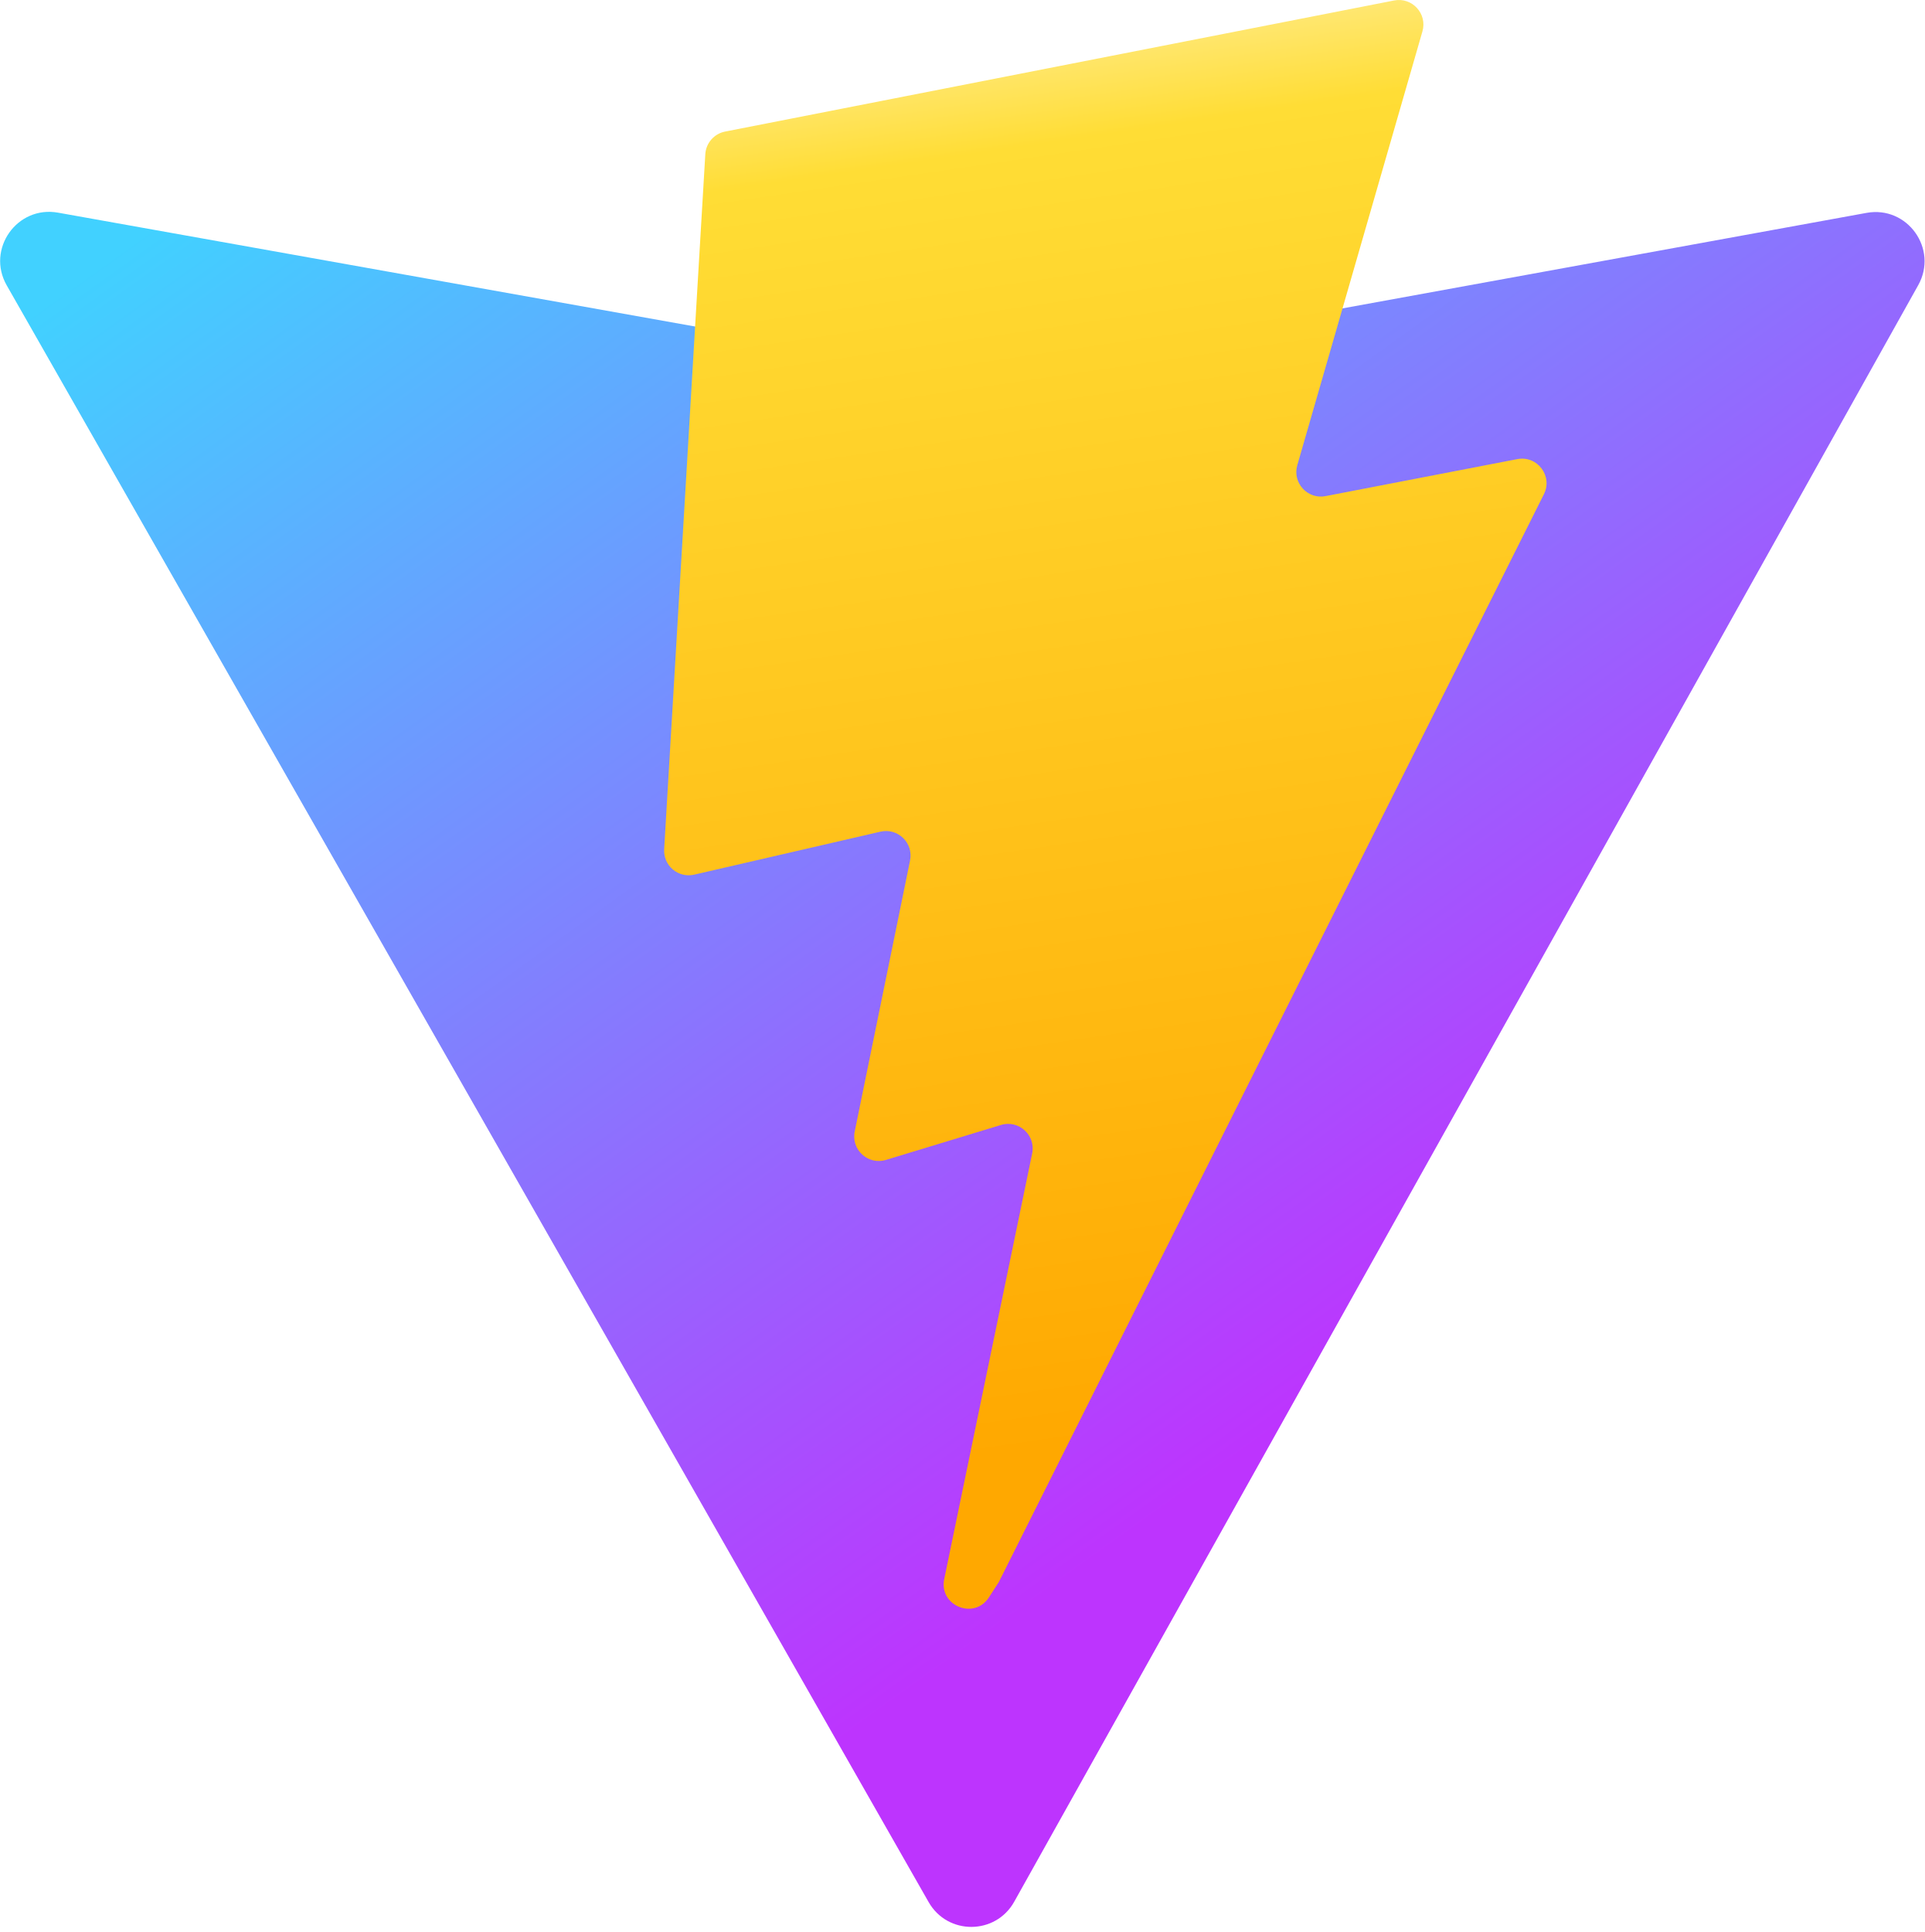
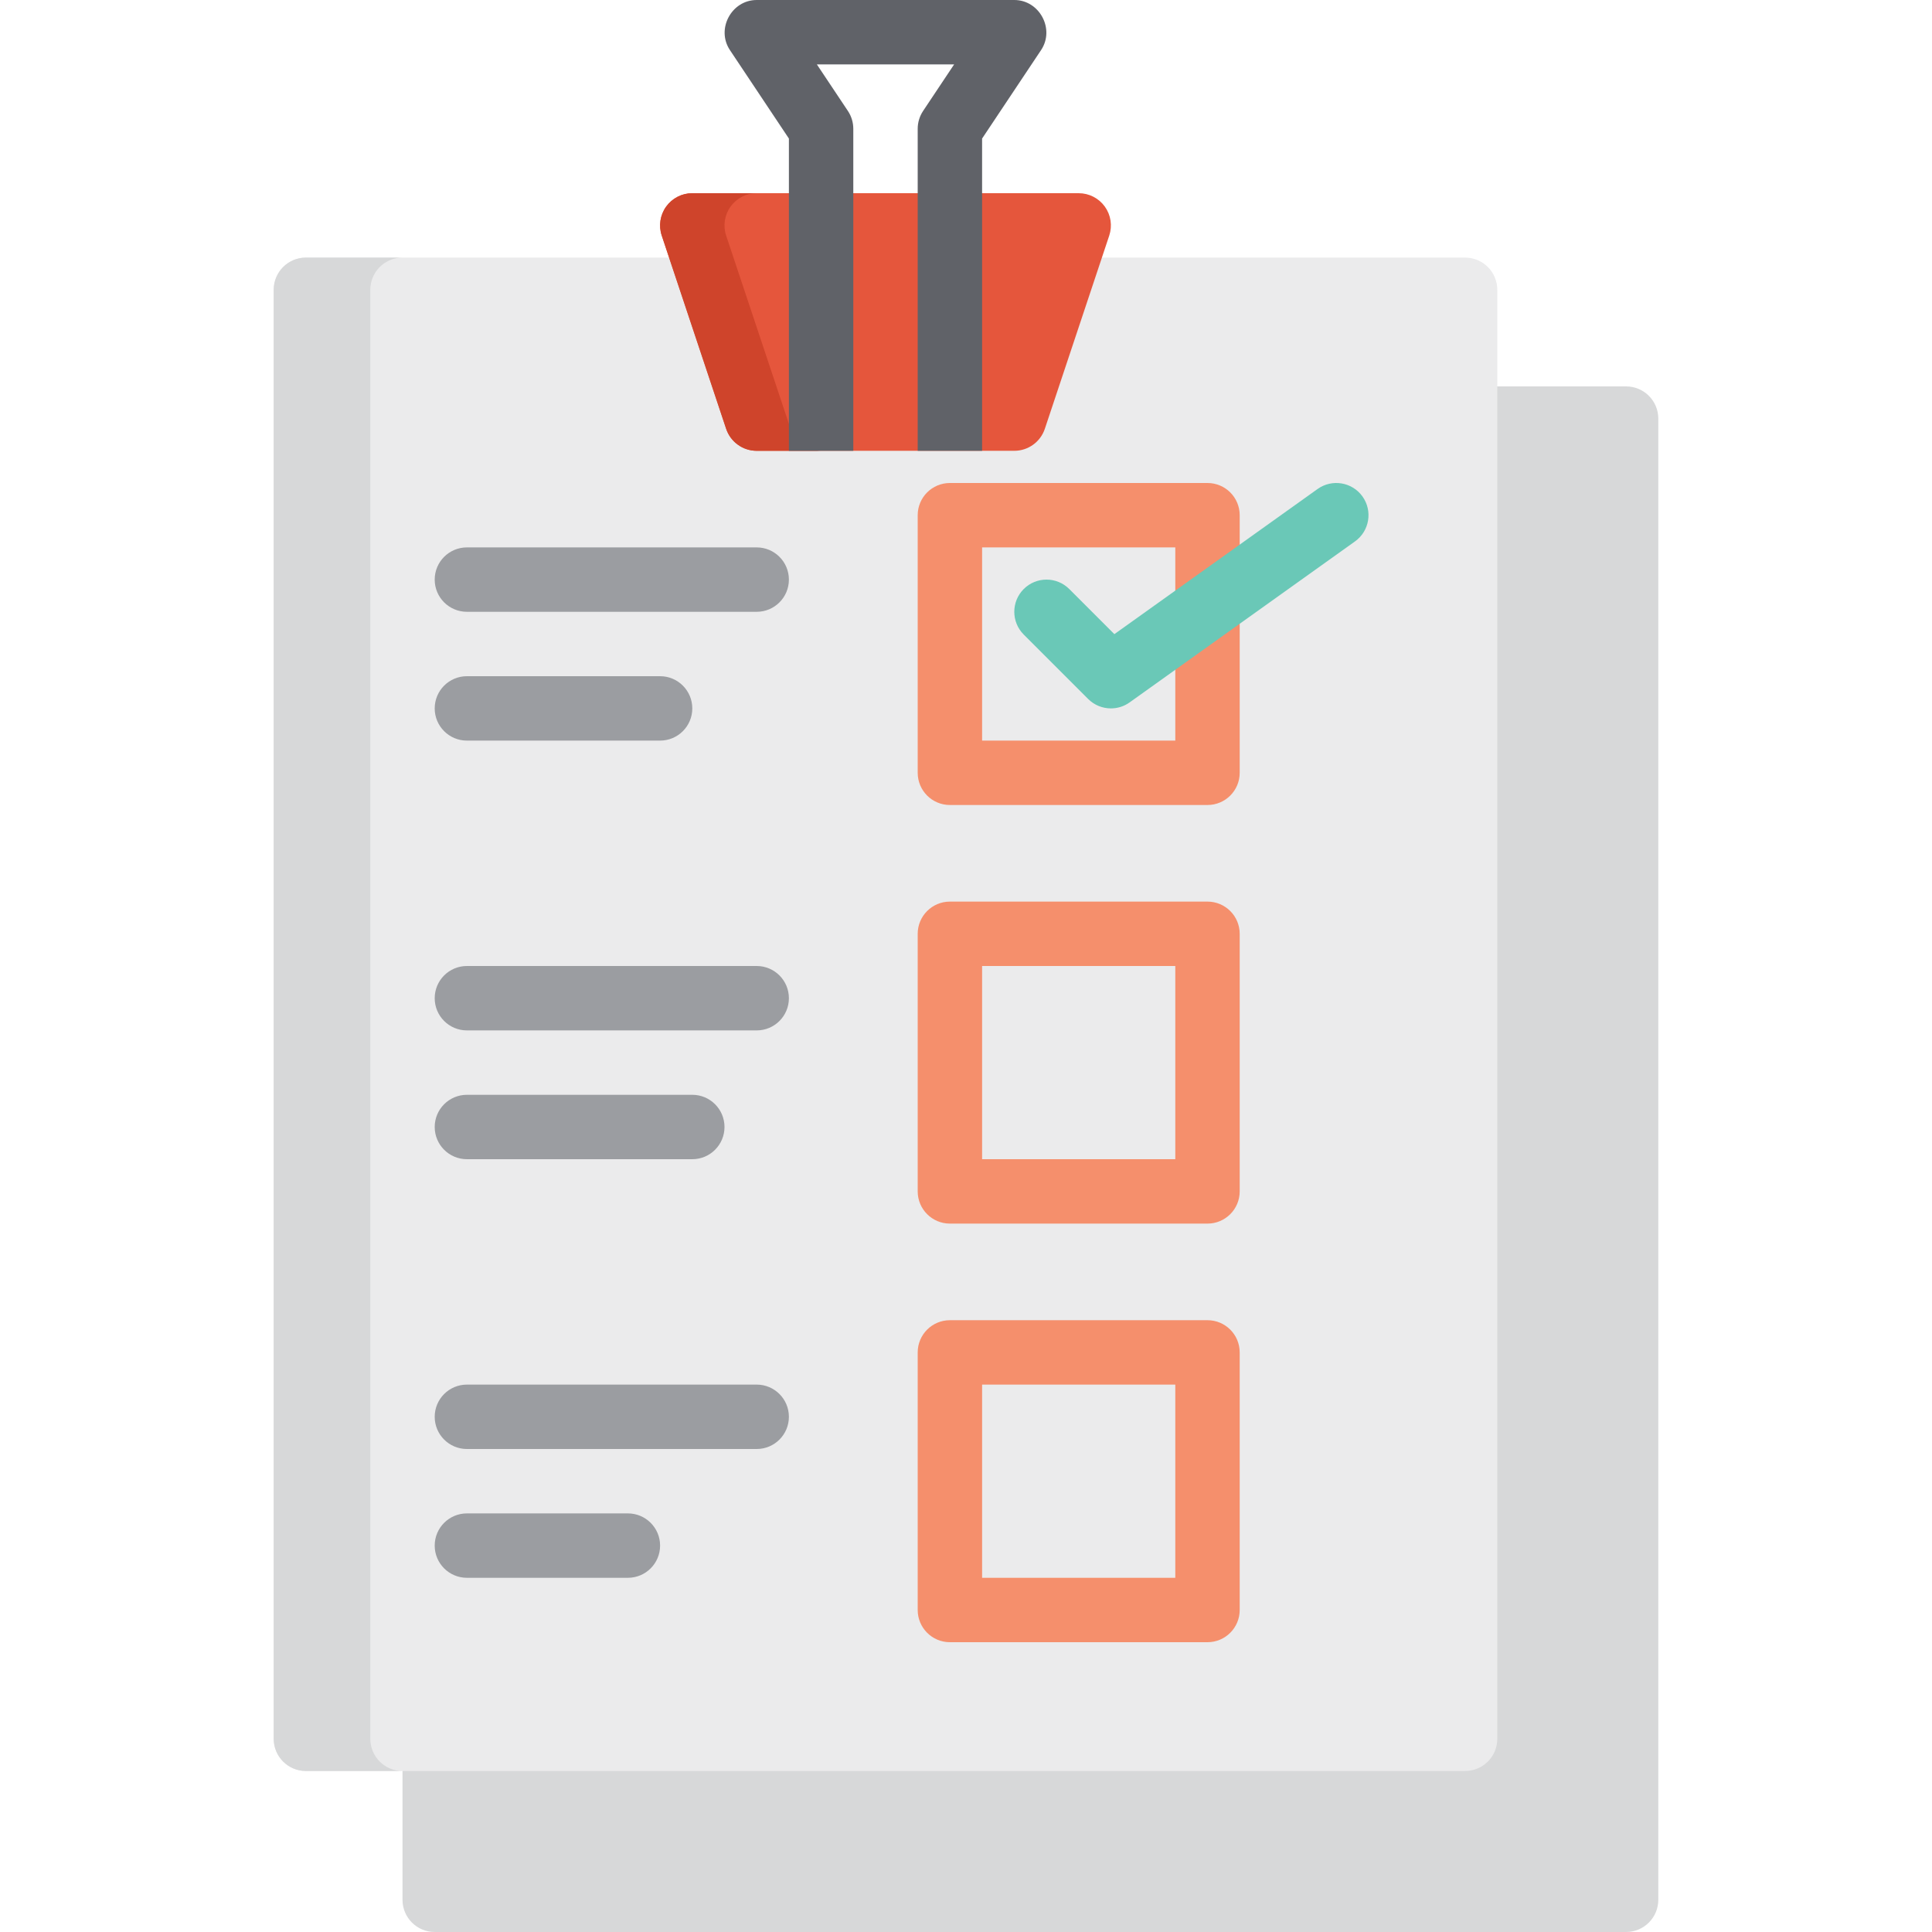
- <svg xmlns="http://www.w3.org/2000/svg" aria-hidden="true" role="img" class="iconify iconify--logos" width="31.88" height="32" preserveAspectRatio="xMidYMid meet" viewBox="0 0 256 257">
-   <defs>
-     <linearGradient id="IconifyId1813088fe1fbc01fb466" x1="-.828%" x2="57.636%" y1="7.652%" y2="78.411%">
-       <stop offset="0%" stop-color="#41D1FF" />
-       <stop offset="100%" stop-color="#BD34FE" />
-     </linearGradient>
-     <linearGradient id="IconifyId1813088fe1fbc01fb467" x1="43.376%" x2="50.316%" y1="2.242%" y2="89.03%">
-       <stop offset="0%" stop-color="#FFEA83" />
-       <stop offset="8.333%" stop-color="#FFDD35" />
-       <stop offset="100%" stop-color="#FFA800" />
-     </linearGradient>
-   </defs>
-   <path fill="url(#IconifyId1813088fe1fbc01fb466)" d="M255.153 37.938L134.897 252.976c-2.483 4.44-8.862 4.466-11.382.048L.875 37.958c-2.746-4.814 1.371-10.646 6.827-9.67l120.385 21.517a6.537 6.537 0 0 0 2.322-.004l117.867-21.483c5.438-.991 9.574 4.796 6.877 9.62Z" />
-   <path fill="url(#IconifyId1813088fe1fbc01fb467)" d="M185.432.063L96.44 17.501a3.268 3.268 0 0 0-2.634 3.014l-5.474 92.456a3.268 3.268 0 0 0 3.997 3.378l24.777-5.718c2.318-.535 4.413 1.507 3.936 3.838l-7.361 36.047c-.495 2.426 1.782 4.5 4.151 3.78l15.304-4.649c2.372-.72 4.652 1.36 4.15 3.788l-11.698 56.621c-.732 3.542 3.979 5.473 5.943 2.437l1.313-2.028l72.516-144.72c1.215-2.423-.88-5.186-3.54-4.672l-25.505 4.922c-2.396.462-4.435-1.77-3.759-4.114l16.646-57.705c.677-2.35-1.37-4.583-3.769-4.113Z" />
+ <svg xmlns="http://www.w3.org/2000/svg" height="800px" width="800px" version="1.1" id="Layer_1" viewBox="0 0 512 512" xml:space="preserve">
+   <path style="fill:#D7D8D9;" d="M430.933,102.4H115.2c-4.713,0-8.533,3.821-8.533,8.533v392.533c0,4.713,3.821,8.533,8.533,8.533  h315.733c4.713,0,8.533-3.821,8.533-8.533V110.933C439.467,106.221,435.646,102.4,430.933,102.4z" />
+   <path style="fill:#EBEBEC;" d="M388.267,68.267h-307.2c-4.713,0-8.533,3.821-8.533,8.533v384c0,4.713,3.821,8.533,8.533,8.533h307.2  c4.713,0,8.533-3.821,8.533-8.533v-384C396.8,72.087,392.979,68.267,388.267,68.267z" />
+   <path style="fill:#D7D8D9;" d="M98.133,460.8v-384c0-4.713,3.821-8.533,8.533-8.533h-25.6c-4.713,0-8.533,3.821-8.533,8.533v384  c0,4.713,3.821,8.533,8.533,8.533h25.6C101.954,469.333,98.133,465.513,98.133,460.8z" />
+   <path style="fill:#F58F6C;" d="M320,213.333h-68.267c-4.713,0-8.533-3.821-8.533-8.533v-68.267c0-4.713,3.821-8.533,8.533-8.533H320  c4.713,0,8.533,3.821,8.533,8.533V204.8C328.533,209.513,324.713,213.333,320,213.333z M260.267,196.267h51.2v-51.2h-51.2V196.267z" />
+   <g>
+     <path style="fill:#9B9DA1;" d="M200.533,162.133h-76.8c-4.713,0-8.533-3.821-8.533-8.533c0-4.713,3.821-8.533,8.533-8.533h76.8   c4.713,0,8.533,3.821,8.533,8.533C209.067,158.313,205.246,162.133,200.533,162.133z" />
+     <path style="fill:#9B9DA1;" d="M174.933,196.267h-51.2c-4.713,0-8.533-3.821-8.533-8.533c0-4.713,3.821-8.533,8.533-8.533h51.2   c4.713,0,8.533,3.821,8.533,8.533C183.467,192.446,179.646,196.267,174.933,196.267z" />
+   </g>
+   <path style="fill:#F58F6C;" d="M320,324.267h-68.267c-4.713,0-8.533-3.821-8.533-8.533v-68.267c0-4.713,3.821-8.533,8.533-8.533H320  c4.713,0,8.533,3.821,8.533,8.533v68.267C328.533,320.446,324.713,324.267,320,324.267z M260.267,307.2h51.2V256h-51.2V307.2z" />
+   <g>
+     <path style="fill:#9B9DA1;" d="M200.533,273.067h-76.8c-4.713,0-8.533-3.821-8.533-8.533c0-4.713,3.821-8.533,8.533-8.533h76.8   c4.713,0,8.533,3.821,8.533,8.533C209.067,269.246,205.246,273.067,200.533,273.067z" />
+     <path style="fill:#9B9DA1;" d="M183.467,307.2h-59.733c-4.713,0-8.533-3.821-8.533-8.533s3.821-8.533,8.533-8.533h59.733   c4.713,0,8.533,3.821,8.533,8.533S188.179,307.2,183.467,307.2z" />
+   </g>
+   <path style="fill:#F58F6C;" d="M320,435.2h-68.267c-4.713,0-8.533-3.821-8.533-8.533V358.4c0-4.713,3.821-8.533,8.533-8.533H320  c4.713,0,8.533,3.821,8.533,8.533v68.267C328.533,431.379,324.713,435.2,320,435.2z M260.267,418.133h51.2v-51.2h-51.2V418.133z" />
+   <g>
+     <path style="fill:#9B9DA1;" d="M200.533,384h-76.8c-4.713,0-8.533-3.821-8.533-8.533c0-4.713,3.821-8.533,8.533-8.533h76.8   c4.713,0,8.533,3.821,8.533,8.533C209.067,380.179,205.246,384,200.533,384z" />
+     <path style="fill:#9B9DA1;" d="M166.4,418.133h-42.667c-4.713,0-8.533-3.821-8.533-8.533c0-4.713,3.821-8.533,8.533-8.533H166.4   c4.713,0,8.533,3.821,8.533,8.533C174.933,414.313,171.113,418.133,166.4,418.133z" />
+   </g>
+   <path style="fill:#6AC8B7;" d="M294.402,187.733c-2.199,0-4.384-0.847-6.036-2.499l-17.067-17.067  c-3.333-3.333-3.333-8.735,0-12.068c3.332-3.331,8.735-3.331,12.067,0l11.955,11.955l53.851-38.465  c3.836-2.739,9.165-1.85,11.904,1.983c2.739,3.836,1.851,9.165-1.984,11.904l-59.733,42.667  C297.867,187.211,296.13,187.733,294.402,187.733z" />
+   <path style="fill:#E5563C;" d="M292.789,54.743c-1.604-2.225-4.179-3.543-6.923-3.543h-102.4c-2.743,0-5.318,1.318-6.923,3.543  c-1.604,2.225-2.041,5.086-1.173,7.689l17.067,51.2c1.162,3.485,4.422,5.835,8.095,5.835h68.267c3.673,0,6.933-2.35,8.095-5.835  l17.067-51.2C294.83,59.829,294.394,56.969,292.789,54.743z" />
+   <path style="fill:#CF442B;" d="M209.505,113.632l-17.067-51.2c-0.867-2.603-0.431-5.463,1.173-7.689  c1.603-2.225,4.178-3.543,6.922-3.543h-17.067c-2.743,0-5.318,1.318-6.923,3.543c-1.604,2.225-2.041,5.086-1.173,7.689l17.067,51.2  c1.162,3.485,4.422,5.835,8.095,5.835h17.067C213.927,119.467,210.666,117.117,209.505,113.632z" />
+   <path style="fill:#606268;" d="M275.9,13.267C279.614,7.696,275.475,0,268.8,0h-68.267c-6.675,0-10.814,7.696-7.1,13.267  l15.633,23.45v82.75h17.067V34.133c0-1.684-0.498-3.331-1.434-4.734l-8.222-12.333h36.378l-8.222,12.334  c-0.935,1.402-1.434,3.049-1.434,4.733v85.333h17.067v-82.75L275.9,13.267z" />
</svg>
